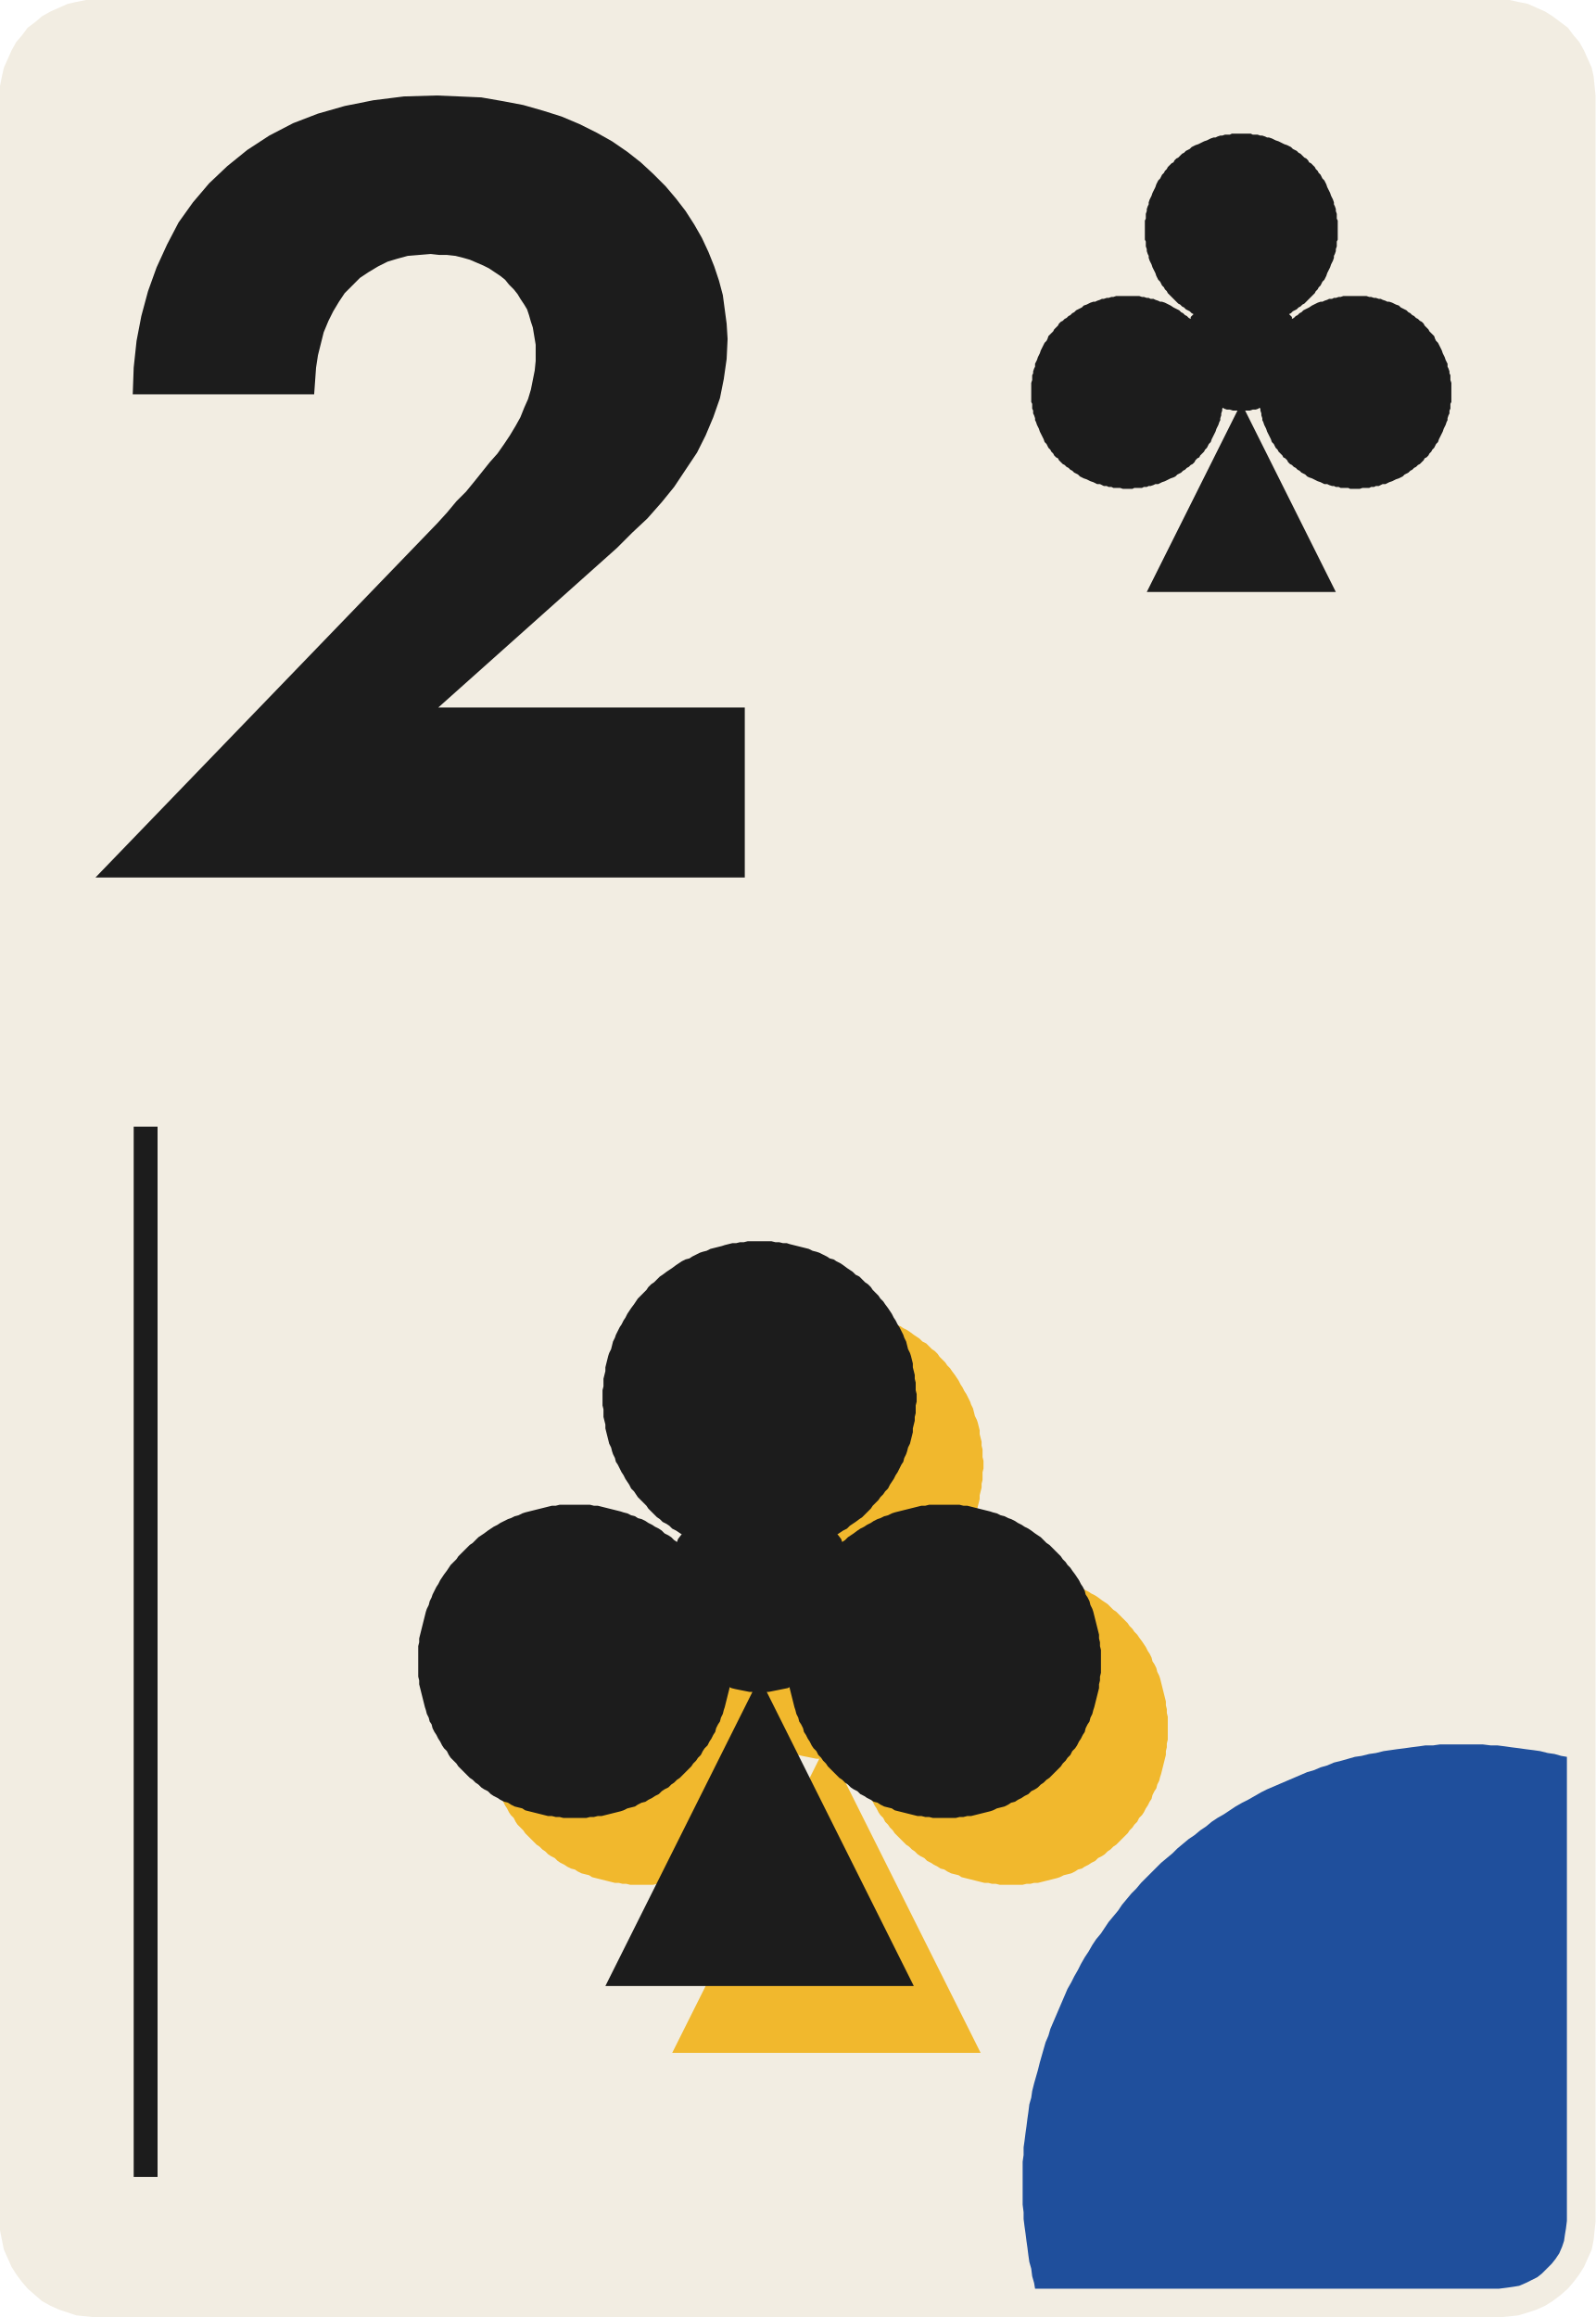
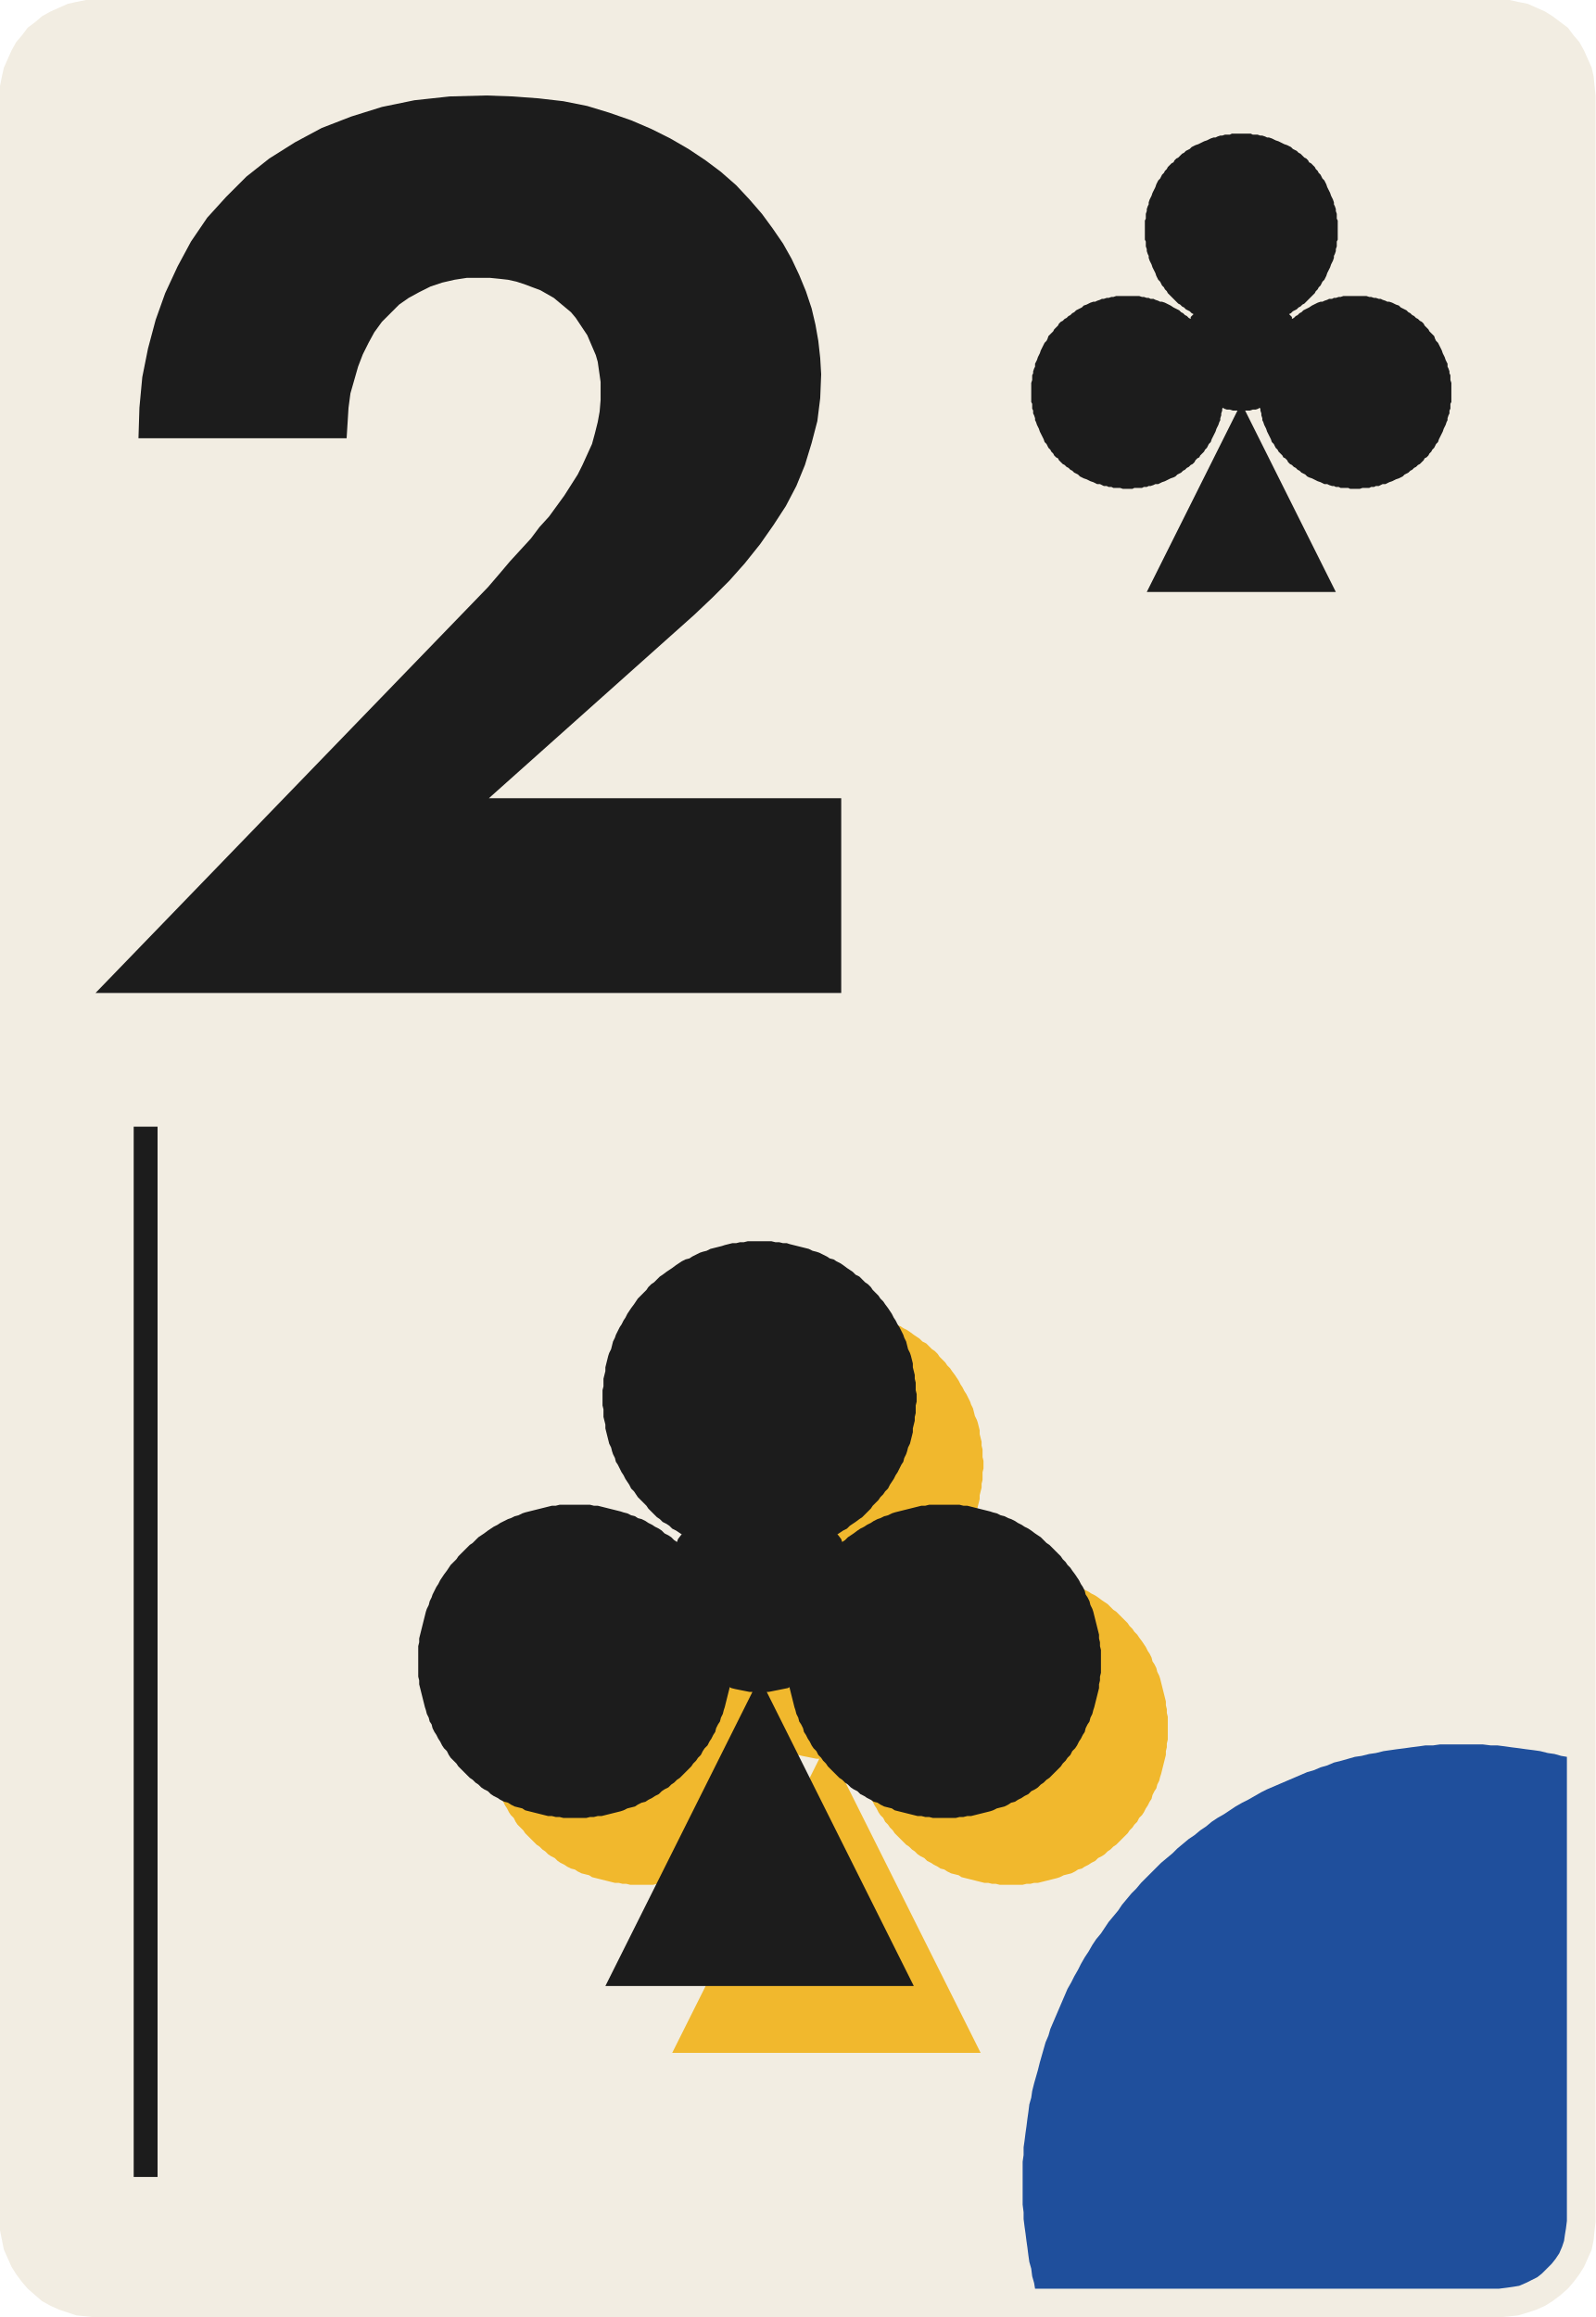
<svg xmlns="http://www.w3.org/2000/svg" width="16pt" height="23.237pt" viewBox="0 0 167.087 242.667">
  <path fill="#f2ede2" fill-rule="evenodd" d="M167.1 10.0 167.0 9.0 166.9 8.0 166.7 7.1 166.3 6.2 165.9 5.3 165.4 4.4 164.8 3.7 164.2 2.9 163.4 2.3 162.6 1.7 161.8 1.2 160.9 0.8 160.0 0.4 159.0 0.2 158.1 0.0 157.1 0.0 10.0 0.0 9.0 0.0 8.0 0.2 7.1 0.4 6.2 0.8 5.3 1.2 4.4 1.7 3.7 2.3 2.9 2.9 2.3 3.7 1.7 4.4 1.2 5.3 0.8 6.2 0.4 7.1 0.2 8.0 0.0 9.0 0.0 10.0 0.0 232.7 0.0 233.6 0.2 234.6 0.4 235.6 0.8 236.5 1.2 237.4 1.7 238.2 2.3 239.0 2.9 239.7 3.7 240.4 4.4 241.0 5.3 241.5 6.2 241.9 7.1 242.2 8.0 242.5 9.0 242.6 10.0 242.7 157.1 242.7 158.1 242.6 159.0 242.5 160.0 242.2 160.9 241.9 161.8 241.5 162.6 241.0 163.4 240.4 164.2 239.7 164.8 239.0 165.4 238.2 165.9 237.4 166.3 236.5 166.7 235.6 166.9 234.6 167.0 233.6 167.1 232.7Z" />
  <path fill="#1f4f9c" fill-rule="evenodd" d="M162.8 183.7 162.1 183.6 161.3 183.4 160.6 183.3 159.8 183.2 159.1 183.1 158.3 183.0 157.6 182.9 156.8 182.8 156.1 182.8 155.3 182.7 154.6 182.7 153.8 182.7 153.1 182.7 152.3 182.7 151.6 182.7 150.8 182.7 150.1 182.8 149.3 182.8 148.6 182.9 147.8 183.0 147.1 183.1 146.3 183.2 145.6 183.3 144.9 183.4 144.1 183.6 143.4 183.7 142.6 183.9 141.9 184.0 141.2 184.2 140.5 184.4 139.7 184.6 139.0 184.9 138.3 185.1 137.6 185.4 136.9 185.6 136.2 185.9 135.5 186.2 134.8 186.5 134.1 186.8 133.4 187.1 132.7 187.4 132.1 187.7 131.4 188.1 130.7 188.5 130.1 188.8 129.4 189.2 128.8 189.6 128.2 190.0 127.5 190.4 126.9 190.8 126.3 191.3 125.7 191.7 125.1 192.2 124.5 192.6 123.9 193.1 123.3 193.6 122.8 194.1 122.2 194.6 121.6 195.1 121.1 195.6 120.6 196.1 120.0 196.7 119.5 197.2 119.0 197.8 118.5 198.3 118.0 198.9 117.5 199.5 117.1 200.1 116.6 200.7 116.1 201.3 115.7 201.9 115.3 202.5 114.8 203.1 114.4 203.7 114.0 204.4 113.6 205.0 113.2 205.7 112.9 206.3 112.5 207.0 112.2 207.6 111.8 208.3 111.5 209.0 111.2 209.7 110.9 210.4 110.6 211.1 110.3 211.8 110.0 212.5 109.8 213.2 109.5 213.9 109.3 214.6 109.1 215.3 108.9 216.0 108.7 216.8 108.5 217.5 108.3 218.2 108.1 219.0 108.0 219.7 107.8 220.4 107.7 221.2 107.6 221.9 107.5 222.7 107.4 223.4 107.3 224.2 107.2 224.9 107.2 225.7 107.1 226.4 107.1 227.2 107.1 227.9 107.1 228.7 107.1 229.4 107.1 230.2 107.1 230.9 107.2 231.7 107.2 232.4 107.3 233.2 107.4 233.9 107.5 234.7 107.6 235.4 107.7 236.2 107.8 236.9 108.0 237.6 108.1 238.4 108.3 239.1 108.4 239.7 157.0 239.7 157.8 239.6 158.5 239.5 159.1 239.4 159.8 239.1 160.4 238.8 161.0 238.5 161.5 238.1 162.0 237.6 162.5 237.1 162.9 236.6 163.3 236.0 163.6 235.3 163.8 234.7 163.9 234.0 164.0 233.4 164.1 232.6 164.1 184.0 163.5 183.9Z" />
  <path fill="#1c1c1c" fill-rule="evenodd" d="M16.5 118.0 16.5 228.0 14.0 228.0 14.0 118.0Z" />
  <path fill="#f1b82d" fill-rule="evenodd" d="M102.9 152.6 102.9 152.2 102.9 151.8 102.8 151.4 102.8 151.0 102.7 150.6 102.6 150.2 102.6 149.8 102.5 149.4 102.4 149.0 102.3 148.7 102.1 148.3 102.0 147.9 101.9 147.5 101.7 147.1 101.6 146.8 101.4 146.4 101.2 146.0 101.0 145.7 100.8 145.3 100.6 145.0 100.4 144.6 100.2 144.3 100.0 144.0 99.7 143.6 99.5 143.3 99.2 143.0 99.0 142.7 98.7 142.4 98.4 142.1 98.2 141.8 97.9 141.5 97.6 141.3 97.3 141.0 97.0 140.7 96.6 140.5 96.3 140.2 96.0 140.0 95.7 139.8 95.3 139.5 95.0 139.3 94.6 139.1 94.3 138.9 93.9 138.8 93.6 138.6 93.2 138.4 92.8 138.2 92.5 138.1 92.1 138.0 91.7 137.8 91.3 137.7 90.9 137.6 90.5 137.5 90.1 137.4 89.7 137.3 89.4 137.2 89.0 137.2 88.6 137.1 88.2 137.1 87.8 137.0 87.3 137.0 86.9 137.0 86.5 137.0 86.1 137.0 85.7 137.0 85.3 137.0 84.9 137.1 84.5 137.1 84.1 137.2 83.7 137.2 83.3 137.3 82.9 137.4 82.6 137.5 82.2 137.6 81.8 137.7 81.4 137.8 81.0 138.0 80.6 138.1 80.3 138.2 79.9 138.4 79.5 138.6 79.2 138.8 78.8 138.9 78.4 139.1 78.1 139.3 77.8 139.5 77.4 139.8 77.1 140.0 76.8 140.2 76.4 140.5 76.1 140.7 75.8 141.0 75.5 141.3 75.2 141.5 74.9 141.8 74.7 142.1 74.4 142.4 74.1 142.7 73.8 143.0 73.6 143.3 73.4 143.6 73.1 144.0 72.9 144.3 72.7 144.6 72.5 145.0 72.3 145.3 72.1 145.7 71.9 146.0 71.7 146.4 71.5 146.8 71.4 147.1 71.2 147.5 71.1 147.9 71.0 148.3 70.8 148.7 70.7 149.0 70.6 149.4 70.5 149.8 70.4 150.2 70.4 150.6 70.3 151.0 70.2 151.4 70.2 151.8 70.2 152.2 70.1 152.6 70.1 153.0 70.1 153.4 70.1 153.8 70.1 154.2 70.2 154.6 70.2 155.0 70.2 155.4 70.3 155.8 70.4 156.2 70.4 156.6 70.5 157.0 70.6 157.4 70.7 157.8 70.8 158.2 71.0 158.6 71.1 159.0 71.2 159.3 71.4 159.7 71.5 160.1 71.7 160.4 71.9 160.8 72.1 161.2 72.3 161.5 72.5 161.9 72.7 162.2 72.9 162.5 73.1 162.9 73.4 163.2 73.6 163.5 73.8 163.8 74.1 164.1 74.4 164.4 74.7 164.7 74.9 165.0 75.2 165.3 75.5 165.6 75.8 165.9 76.1 166.1 76.4 166.4 76.8 166.6 77.1 166.8 77.4 167.1 77.8 167.3 78.1 167.5 78.4 167.7 78.3 167.8 78.0 168.2 77.9 168.5 77.6 168.3 77.3 168.0 77.0 167.8 76.6 167.6 76.3 167.3 76.0 167.1 75.6 166.9 75.3 166.7 74.9 166.5 74.6 166.3 74.2 166.1 73.8 166.0 73.5 165.8 73.1 165.7 72.7 165.5 72.3 165.4 72.0 165.3 71.6 165.2 71.2 165.1 70.8 165.0 70.4 164.9 70.0 164.8 69.6 164.7 69.2 164.7 68.8 164.6 68.4 164.6 68.0 164.6 67.6 164.6 67.2 164.6 66.8 164.6 66.4 164.6 66.0 164.6 65.6 164.6 65.2 164.7 64.8 164.7 64.4 164.8 64.0 164.9 63.6 165.0 63.2 165.1 62.8 165.2 62.4 165.3 62.0 165.4 61.7 165.5 61.3 165.7 60.9 165.8 60.5 166.0 60.2 166.1 59.8 166.3 59.4 166.5 59.1 166.7 58.7 166.9 58.4 167.1 58.1 167.3 57.7 167.6 57.4 167.8 57.1 168.0 56.8 168.3 56.5 168.6 56.2 168.8 55.9 169.1 55.6 169.4 55.3 169.7 55.0 170.0 54.8 170.3 54.5 170.6 54.2 170.9 54.0 171.2 53.8 171.5 53.5 171.9 53.3 172.2 53.1 172.5 52.9 172.9 52.7 173.2 52.5 173.6 52.3 174.0 52.2 174.3 52.0 174.7 51.9 175.1 51.7 175.5 51.6 175.8 51.5 176.2 51.4 176.6 51.3 177.0 51.2 177.4 51.1 177.8 51.0 178.2 50.9 178.6 50.9 179.0 50.8 179.4 50.8 179.8 50.8 180.2 50.8 180.6 50.8 181.0 50.8 181.4 50.8 181.8 50.8 182.2 50.8 182.6 50.9 183.0 50.9 183.4 51.0 183.8 51.1 184.2 51.2 184.6 51.3 185.0 51.4 185.4 51.5 185.8 51.6 186.1 51.7 186.5 51.9 186.9 52.0 187.3 52.2 187.6 52.3 188.0 52.5 188.4 52.7 188.7 52.9 189.1 53.1 189.4 53.3 189.8 53.5 190.1 53.8 190.4 54.0 190.8 54.2 191.1 54.5 191.4 54.8 191.7 55.0 192.0 55.3 192.3 55.6 192.6 55.9 192.9 56.2 193.2 56.5 193.4 56.8 193.7 57.1 193.9 57.4 194.2 57.7 194.4 58.1 194.6 58.4 194.9 58.7 195.1 59.1 195.3 59.4 195.5 59.8 195.7 60.2 195.8 60.5 196.0 60.9 196.2 61.3 196.3 61.7 196.4 62.0 196.6 62.4 196.7 62.8 196.8 63.2 196.9 63.6 197.0 64.0 197.1 64.4 197.2 64.8 197.2 65.2 197.3 65.6 197.3 66.0 197.4 66.4 197.4 66.8 197.4 67.2 197.4 67.6 197.4 68.0 197.4 68.4 197.4 68.8 197.3 69.2 197.3 69.6 197.2 70.0 197.2 70.4 197.1 70.8 197.0 71.2 196.9 71.6 196.8 72.0 196.7 72.3 196.6 72.7 196.4 73.1 196.3 73.5 196.2 73.8 196.0 74.2 195.8 74.6 195.7 74.9 195.5 75.3 195.3 75.6 195.1 76.0 194.9 76.3 194.6 76.6 194.4 77.0 194.2 77.3 193.9 77.6 193.7 77.9 193.4 78.2 193.2 78.5 192.9 78.8 192.6 79.1 192.3 79.4 192.0 79.6 191.7 79.9 191.4 80.1 191.1 80.4 190.8 80.6 190.4 80.8 190.1 81.1 189.8 81.3 189.4 81.5 189.1 81.7 188.7 81.9 188.4 82.0 188.0 82.2 187.6 82.4 187.3 82.5 186.9 82.7 186.5 82.8 186.1 82.9 185.8 83.0 185.4 83.1 185.0 83.2 184.6 83.3 184.2 83.4 183.8 83.4 183.7 83.6 183.8 84.0 183.9 84.5 184.0 85.0 184.1 85.5 184.2 85.8 184.2 70.4 215.0 102.7 215.0 87.3 184.2 87.5 184.2 88.0 184.1 88.5 184.0 89.0 183.9 89.5 183.8 89.7 183.7 89.7 183.8 89.8 184.2 89.9 184.6 90.0 185.0 90.1 185.4 90.2 185.8 90.3 186.1 90.4 186.5 90.6 186.9 90.7 187.3 90.9 187.6 91.1 188.0 91.2 188.4 91.4 188.7 91.6 189.1 91.8 189.4 92.0 189.8 92.2 190.1 92.5 190.4 92.7 190.8 93.0 191.1 93.2 191.4 93.5 191.7 93.7 192.0 94.0 192.3 94.3 192.6 94.6 192.9 94.9 193.2 95.2 193.4 95.5 193.7 95.8 193.9 96.1 194.2 96.4 194.4 96.8 194.6 97.1 194.9 97.5 195.1 97.8 195.3 98.2 195.5 98.5 195.7 98.9 195.8 99.2 196.0 99.6 196.2 100.0 196.3 100.4 196.4 100.7 196.6 101.1 196.7 101.5 196.8 101.9 196.9 102.3 197.0 102.7 197.1 103.1 197.2 103.5 197.2 103.9 197.3 104.3 197.3 104.7 197.4 105.1 197.4 105.5 197.4 105.9 197.4 106.3 197.4 106.7 197.4 107.1 197.4 107.5 197.3 107.9 197.3 108.3 197.2 108.7 197.2 109.1 197.1 109.5 197.0 109.9 196.9 110.3 196.8 110.7 196.7 111.0 196.6 111.4 196.4 111.8 196.3 112.2 196.2 112.6 196.0 112.9 195.8 113.3 195.7 113.6 195.5 114.0 195.3 114.3 195.1 114.7 194.9 115.0 194.6 115.4 194.4 115.7 194.2 116.0 193.9 116.3 193.7 116.6 193.4 116.9 193.2 117.2 192.9 117.5 192.6 117.8 192.3 118.1 192.0 118.3 191.7 118.6 191.4 118.8 191.1 119.1 190.8 119.3 190.4 119.6 190.1 119.8 189.8 120.0 189.4 120.2 189.1 120.4 188.7 120.6 188.4 120.7 188.0 120.9 187.6 121.1 187.3 121.2 186.9 121.4 186.5 121.5 186.1 121.6 185.8 121.7 185.4 121.8 185.0 121.9 184.6 122.0 184.2 122.1 183.8 122.1 183.4 122.2 183.0 122.2 182.6 122.3 182.2 122.3 181.8 122.3 181.4 122.3 181.0 122.3 180.6 122.3 180.2 122.3 179.8 122.2 179.4 122.2 179.0 122.1 178.6 122.1 178.2 122.0 177.8 121.9 177.4 121.8 177.0 121.7 176.6 121.6 176.2 121.5 175.8 121.4 175.5 121.2 175.1 121.1 174.7 120.9 174.3 120.7 174.0 120.6 173.6 120.4 173.2 120.2 172.9 120.0 172.5 119.8 172.2 119.6 171.9 119.3 171.5 119.1 171.2 118.8 170.9 118.6 170.6 118.3 170.3 118.1 170.0 117.8 169.7 117.5 169.4 117.2 169.1 116.9 168.8 116.6 168.6 116.3 168.3 116.0 168.0 115.7 167.8 115.4 167.6 115.0 167.3 114.7 167.1 114.3 166.9 114.0 166.7 113.6 166.5 113.3 166.3 112.9 166.1 112.6 166.0 112.2 165.8 111.8 165.7 111.4 165.5 111.0 165.4 110.7 165.3 110.3 165.2 109.9 165.1 109.5 165.0 109.1 164.9 108.7 164.8 108.3 164.7 107.9 164.7 107.5 164.6 107.1 164.6 106.7 164.6 106.3 164.6 105.9 164.6 105.5 164.6 105.1 164.6 104.7 164.6 104.3 164.6 103.9 164.7 103.5 164.7 103.1 164.8 102.7 164.9 102.3 165.0 101.9 165.1 101.5 165.2 101.1 165.3 100.7 165.4 100.4 165.5 100.0 165.7 99.6 165.8 99.2 166.0 98.9 166.1 98.5 166.3 98.2 166.5 97.8 166.7 97.5 166.9 97.1 167.1 96.8 167.3 96.4 167.6 96.1 167.8 95.8 168.0 95.5 168.3 95.2 168.5 95.1 168.2 94.8 167.8 94.7 167.7 95.0 167.5 95.3 167.3 95.7 167.1 96.0 166.8 96.3 166.6 96.6 166.4 97.0 166.1 97.3 165.9 97.6 165.6 97.9 165.3 98.2 165.0 98.4 164.7 98.7 164.4 99.0 164.1 99.2 163.8 99.5 163.5 99.7 163.2 100.0 162.9 100.2 162.5 100.4 162.2 100.6 161.9 100.8 161.5 101.0 161.2 101.2 160.8 101.4 160.4 101.6 160.1 101.7 159.7 101.9 159.3 102.0 159.0 102.1 158.6 102.3 158.2 102.4 157.8 102.5 157.4 102.6 157.0 102.6 156.6 102.7 156.2 102.8 155.8 102.8 155.4 102.9 155.0 102.9 154.6 102.9 154.2 103.0 153.8 103.0 153.4 103.0 153.0Z" />
  <path fill="#1c1c1c" fill-rule="evenodd" d="M95.9 145.6 95.9 145.2 95.9 144.8 95.8 144.4 95.8 144.0 95.7 143.6 95.6 143.2 95.6 142.8 95.5 142.4 95.4 142.0 95.3 141.7 95.1 141.3 95.0 140.9 94.9 140.5 94.7 140.1 94.6 139.8 94.4 139.4 94.2 139.0 94.0 138.7 93.8 138.3 93.6 138.0 93.4 137.6 93.2 137.3 93.0 137.0 92.7 136.6 92.5 136.3 92.2 136.0 92.0 135.7 91.7 135.4 91.4 135.1 91.2 134.8 90.9 134.5 90.6 134.3 90.3 134.0 90.0 133.7 89.6 133.5 89.3 133.2 89.0 133.0 88.7 132.8 88.3 132.5 88.0 132.3 87.6 132.1 87.3 131.9 86.9 131.8 86.6 131.6 86.2 131.4 85.8 131.2 85.5 131.1 85.1 131.0 84.7 130.8 84.3 130.7 83.9 130.6 83.5 130.5 83.1 130.4 82.7 130.3 82.4 130.2 82.0 130.2 81.6 130.1 81.2 130.1 80.8 130.0 80.3 130.0 79.9 130.0 79.5 130.0 79.1 130.0 78.7 130.0 78.3 130.0 77.9 130.1 77.5 130.1 77.1 130.2 76.7 130.2 76.3 130.3 75.9 130.4 75.6 130.5 75.2 130.6 74.8 130.7 74.4 130.8 74.0 131.0 73.6 131.1 73.3 131.2 72.9 131.4 72.5 131.6 72.2 131.8 71.8 131.9 71.4 132.1 71.1 132.3 70.8 132.5 70.4 132.8 70.1 133.0 69.8 133.2 69.4 133.5 69.1 133.7 68.8 134.0 68.5 134.3 68.2 134.5 67.9 134.8 67.7 135.1 67.4 135.4 67.1 135.7 66.8 136.0 66.6 136.3 66.4 136.6 66.1 137.0 65.9 137.3 65.7 137.6 65.5 138.0 65.3 138.3 65.1 138.7 64.9 139.0 64.7 139.4 64.5 139.8 64.4 140.1 64.2 140.5 64.1 140.9 64.0 141.3 63.8 141.7 63.7 142.0 63.6 142.4 63.5 142.8 63.4 143.2 63.4 143.6 63.3 144.0 63.2 144.4 63.2 144.8 63.2 145.2 63.1 145.6 63.1 146.0 63.1 146.4 63.1 146.8 63.1 147.2 63.2 147.6 63.2 148.0 63.2 148.4 63.3 148.8 63.4 149.2 63.4 149.6 63.5 150.0 63.6 150.4 63.7 150.8 63.8 151.2 64.0 151.6 64.1 152.0 64.2 152.3 64.4 152.7 64.5 153.1 64.7 153.4 64.9 153.8 65.1 154.2 65.3 154.5 65.5 154.9 65.7 155.2 65.9 155.5 66.1 155.9 66.4 156.2 66.6 156.5 66.8 156.8 67.1 157.1 67.4 157.4 67.7 157.7 67.9 158.0 68.2 158.3 68.5 158.6 68.8 158.9 69.1 159.1 69.4 159.4 69.8 159.6 70.1 159.8 70.4 160.1 70.8 160.3 71.1 160.5 71.4 160.7 71.3 160.8 71.0 161.2 70.9 161.5 70.6 161.3 70.3 161.0 70.0 160.8 69.6 160.6 69.3 160.3 69.0 160.1 68.6 159.9 68.3 159.7 67.9 159.5 67.6 159.3 67.2 159.1 66.8 159.0 66.5 158.8 66.1 158.7 65.7 158.5 65.3 158.4 65.0 158.3 64.6 158.2 64.2 158.1 63.8 158.0 63.4 157.9 63.0 157.8 62.6 157.7 62.2 157.7 61.8 157.6 61.4 157.6 61.0 157.6 60.6 157.6 60.2 157.6 59.8 157.6 59.4 157.6 59.0 157.6 58.6 157.6 58.2 157.7 57.8 157.7 57.4 157.8 57.0 157.9 56.6 158.0 56.2 158.1 55.8 158.2 55.4 158.3 55.0 158.4 54.7 158.5 54.3 158.7 53.9 158.8 53.5 159.0 53.2 159.1 52.8 159.3 52.4 159.5 52.1 159.7 51.7 159.9 51.4 160.1 51.1 160.3 50.7 160.6 50.4 160.8 50.1 161.0 49.8 161.3 49.5 161.6 49.2 161.8 48.9 162.1 48.6 162.4 48.3 162.7 48.0 163.0 47.8 163.3 47.5 163.6 47.2 163.9 47.0 164.2 46.8 164.5 46.5 164.9 46.3 165.2 46.1 165.5 45.9 165.9 45.7 166.2 45.5 166.6 45.3 167.0 45.2 167.3 45.0 167.7 44.9 168.1 44.7 168.5 44.6 168.8 44.5 169.2 44.4 169.6 44.3 170.0 44.2 170.4 44.1 170.8 44.0 171.2 43.9 171.6 43.9 172.0 43.8 172.4 43.8 172.8 43.8 173.2 43.8 173.6 43.8 174.0 43.8 174.4 43.8 174.8 43.8 175.2 43.8 175.6 43.9 176.0 43.9 176.4 44.0 176.8 44.1 177.2 44.2 177.6 44.3 178.0 44.4 178.4 44.5 178.8 44.6 179.1 44.7 179.5 44.9 179.9 45.0 180.3 45.2 180.6 45.3 181.0 45.5 181.4 45.7 181.7 45.9 182.1 46.1 182.4 46.3 182.8 46.5 183.1 46.8 183.4 47.0 183.8 47.2 184.1 47.5 184.4 47.8 184.7 48.0 185.0 48.3 185.3 48.6 185.6 48.9 185.9 49.2 186.2 49.5 186.4 49.8 186.7 50.1 186.9 50.4 187.2 50.7 187.4 51.1 187.6 51.4 187.9 51.7 188.1 52.1 188.3 52.4 188.5 52.8 188.7 53.2 188.8 53.5 189.0 53.9 189.2 54.3 189.3 54.7 189.4 55.0 189.6 55.4 189.7 55.8 189.8 56.2 189.9 56.6 190.0 57.0 190.1 57.4 190.2 57.8 190.2 58.2 190.3 58.6 190.3 59.0 190.4 59.4 190.4 59.8 190.4 60.2 190.4 60.6 190.4 61.0 190.4 61.4 190.4 61.8 190.3 62.2 190.3 62.6 190.2 63.0 190.2 63.4 190.1 63.8 190.0 64.2 189.9 64.6 189.8 65.0 189.7 65.3 189.6 65.7 189.4 66.1 189.3 66.5 189.2 66.8 189.0 67.2 188.8 67.6 188.7 67.9 188.5 68.3 188.3 68.6 188.1 69.0 187.9 69.3 187.6 69.6 187.4 70.0 187.2 70.3 186.9 70.6 186.7 70.9 186.4 71.2 186.2 71.5 185.9 71.8 185.6 72.1 185.3 72.4 185.0 72.6 184.7 72.9 184.4 73.1 184.1 73.4 183.8 73.6 183.4 73.8 183.1 74.1 182.8 74.3 182.4 74.5 182.1 74.7 181.7 74.9 181.4 75.0 181.0 75.2 180.6 75.4 180.3 75.5 179.9 75.7 179.5 75.8 179.1 75.9 178.8 76.0 178.4 76.1 178.0 76.2 177.6 76.3 177.2 76.4 176.8 76.4 176.7 76.6 176.8 77.0 176.9 77.5 177.0 78.0 177.1 78.5 177.2 78.8 177.2 63.4 208.0 95.7 208.0 80.3 177.2 80.5 177.2 81.0 177.1 81.5 177.0 82.0 176.9 82.5 176.8 82.7 176.7 82.7 176.8 82.8 177.2 82.9 177.6 83.0 178.0 83.1 178.4 83.2 178.8 83.3 179.1 83.4 179.5 83.6 179.9 83.7 180.3 83.9 180.6 84.1 181.0 84.2 181.4 84.4 181.7 84.6 182.1 84.8 182.4 85.0 182.8 85.2 183.1 85.5 183.4 85.7 183.8 86.0 184.1 86.2 184.4 86.5 184.7 86.7 185.0 87.0 185.3 87.3 185.6 87.6 185.9 87.9 186.2 88.2 186.4 88.5 186.7 88.8 186.9 89.1 187.2 89.4 187.4 89.8 187.6 90.1 187.9 90.5 188.1 90.8 188.3 91.2 188.5 91.5 188.7 91.9 188.8 92.2 189.0 92.6 189.2 93.0 189.3 93.4 189.4 93.7 189.6 94.1 189.7 94.5 189.8 94.9 189.9 95.3 190.0 95.7 190.1 96.1 190.2 96.5 190.2 96.9 190.3 97.3 190.3 97.7 190.4 98.1 190.4 98.5 190.4 98.9 190.4 99.3 190.4 99.7 190.4 100.1 190.4 100.5 190.3 100.9 190.3 101.3 190.2 101.7 190.2 102.1 190.1 102.5 190.0 102.9 189.9 103.3 189.8 103.7 189.7 104.0 189.6 104.4 189.4 104.8 189.3 105.2 189.2 105.6 189.0 105.9 188.8 106.3 188.7 106.6 188.5 107.0 188.3 107.3 188.1 107.7 187.9 108.0 187.6 108.4 187.4 108.7 187.2 109.0 186.9 109.3 186.7 109.6 186.4 109.9 186.2 110.2 185.9 110.5 185.6 110.8 185.3 111.1 185.0 111.3 184.7 111.6 184.4 111.8 184.1 112.1 183.8 112.3 183.4 112.6 183.1 112.8 182.8 113.0 182.4 113.2 182.1 113.4 181.7 113.6 181.4 113.7 181.0 113.9 180.6 114.1 180.3 114.2 179.9 114.4 179.5 114.5 179.1 114.6 178.8 114.7 178.4 114.8 178.0 114.9 177.6 115.0 177.2 115.1 176.8 115.1 176.4 115.2 176.0 115.2 175.6 115.3 175.2 115.3 174.8 115.3 174.4 115.3 174.0 115.3 173.6 115.3 173.2 115.3 172.8 115.2 172.4 115.2 172.0 115.1 171.6 115.1 171.2 115.0 170.8 114.9 170.4 114.8 170.0 114.7 169.6 114.6 169.2 114.5 168.8 114.4 168.5 114.2 168.1 114.1 167.7 113.9 167.3 113.7 167.0 113.6 166.6 113.4 166.2 113.2 165.9 113.0 165.5 112.8 165.2 112.6 164.9 112.3 164.5 112.1 164.2 111.8 163.9 111.6 163.6 111.3 163.3 111.1 163.0 110.8 162.7 110.5 162.4 110.2 162.1 109.9 161.8 109.6 161.6 109.3 161.3 109.0 161.0 108.7 160.8 108.4 160.6 108.0 160.3 107.7 160.1 107.3 159.9 107.0 159.7 106.6 159.5 106.3 159.3 105.9 159.1 105.6 159.0 105.2 158.8 104.8 158.7 104.4 158.5 104.0 158.4 103.7 158.3 103.3 158.2 102.9 158.1 102.5 158.0 102.1 157.9 101.7 157.8 101.3 157.7 100.9 157.7 100.5 157.6 100.1 157.6 99.7 157.6 99.3 157.6 98.9 157.6 98.5 157.6 98.1 157.6 97.7 157.6 97.3 157.6 96.9 157.7 96.5 157.7 96.1 157.8 95.7 157.9 95.3 158.0 94.9 158.1 94.5 158.2 94.1 158.3 93.7 158.4 93.4 158.5 93.0 158.7 92.6 158.8 92.2 159.0 91.9 159.1 91.5 159.3 91.2 159.5 90.8 159.7 90.5 159.9 90.1 160.1 89.8 160.3 89.4 160.6 89.1 160.8 88.8 161.0 88.5 161.3 88.2 161.5 88.1 161.2 87.8 160.8 87.7 160.7 88.0 160.5 88.3 160.3 88.7 160.1 89.0 159.8 89.3 159.6 89.6 159.4 90.0 159.1 90.3 158.9 90.6 158.6 90.9 158.3 91.2 158.0 91.4 157.7 91.7 157.4 92.0 157.1 92.2 156.8 92.5 156.5 92.7 156.2 93.0 155.9 93.2 155.5 93.4 155.2 93.6 154.9 93.8 154.5 94.0 154.2 94.2 153.8 94.4 153.4 94.6 153.1 94.7 152.7 94.9 152.3 95.0 152.0 95.1 151.6 95.3 151.2 95.4 150.8 95.5 150.4 95.6 150.0 95.6 149.6 95.7 149.2 95.8 148.8 95.8 148.4 95.9 148.0 95.9 147.6 95.9 147.2 96.0 146.8 96.0 146.4 96.0 146.0Z" />
-   <path fill="#1c1c1c" fill-rule="evenodd" d="M10.0 91.9 78.0 91.9 78.0 74.1 45.9 74.1 64.6 57.4 66.2 55.8 67.8 54.3 69.3 52.6 70.6 51.0 71.8 49.2 73.0 47.4 73.9 45.6 74.7 43.7 75.4 41.7 75.8 39.7 76.1 37.6 76.2 35.5 76.1 33.9 75.9 32.4 75.7 30.9 75.3 29.4 74.8 27.9 74.2 26.4 73.5 24.9 72.7 23.5 71.8 22.1 70.8 20.8 69.7 19.5 68.4 18.2 67.1 17.0 65.7 15.9 64.1 14.8 62.5 13.9 60.7 13.0 58.8 12.2 56.9 11.6 54.8 11.0 52.7 10.6 50.4 10.2 48.1 10.1 45.7 10.0 42.3 10.1 39.1 10.5 36.1 11.1 33.3 11.9 30.7 12.9 28.2 14.2 25.9 15.7 23.8 17.4 21.9 19.2 20.2 21.2 18.7 23.3 17.5 25.6 16.4 28.0 15.5 30.5 14.8 33.1 14.3 35.7 14.0 38.5 13.9 41.3 32.9 41.3 33.0 39.9 33.1 38.5 33.3 37.2 33.6 36.0 33.9 34.8 34.4 33.6 34.9 32.6 35.5 31.6 36.1 30.7 36.9 29.9 37.7 29.1 38.6 28.5 39.6 27.9 40.6 27.4 41.6 27.1 42.7 26.8 43.9 26.7 45.1 26.6 46.0 26.7 46.8 26.7 47.7 26.8 48.5 27.0 49.2 27.2 49.9 27.5 50.6 27.8 51.2 28.1 51.8 28.5 52.4 28.9 52.9 29.3 53.3 29.8 53.8 30.3 54.2 30.8 54.5 31.3 54.9 31.9 55.2 32.4 55.4 33.0 55.6 33.7 55.8 34.3 55.9 34.9 56.0 35.5 56.1 36.1 56.1 36.7 56.1 37.8 56.0 38.8 55.8 39.8 55.6 40.8 55.3 41.8 54.9 42.7 54.5 43.7 54.0 44.6 53.4 45.6 52.8 46.5 52.1 47.5 51.3 48.4 50.5 49.4 49.7 50.4 48.8 51.5 47.8 52.5 46.8 53.7 45.8 54.8Z" />
+   <path fill="#1c1c1c" fill-rule="evenodd" d="M10.0 104.0 88.1 104.0 88.1 83.6 51.2 83.6 72.7 64.4 74.6 62.6 76.4 60.8 78.0 59.0 79.6 57.0 81.0 55.0 82.3 53.0 83.4 50.9 84.3 48.7 85.0 46.4 85.6 44.1 85.9 41.7 86.0 39.2 85.9 37.5 85.7 35.7 85.4 34.0 85.0 32.3 84.4 30.5 83.7 28.8 82.9 27.1 82.0 25.5 80.9 23.9 79.8 22.4 78.5 20.9 77.1 19.4 75.5 18.0 73.9 16.8 72.1 15.6 70.2 14.5 68.2 13.5 66.1 12.6 63.8 11.8 61.5 11.1 59.0 10.6 56.4 10.3 53.7 10.1 50.9 10.0 47.1 10.1 43.4 10.5 40.0 11.2 36.8 12.2 33.7 13.4 30.9 14.9 28.2 16.6 25.8 18.5 23.7 20.6 21.7 22.8 20.0 25.3 18.6 27.9 17.3 30.7 16.3 33.5 15.5 36.5 14.9 39.5 14.6 42.7 14.5 45.9 36.3 45.9 36.4 44.3 36.5 42.7 36.7 41.2 37.1 39.8 37.5 38.4 38.0 37.1 38.6 35.9 39.2 34.8 40.0 33.7 40.9 32.8 41.8 31.9 42.8 31.2 43.9 30.6 45.1 30.0 46.3 29.6 47.6 29.3 48.9 29.1 50.3 29.1 51.3 29.1 52.3 29.2 53.2 29.3 54.1 29.5 55.0 29.8 55.8 30.1 56.6 30.4 57.3 30.8 58.0 31.2 58.6 31.7 59.2 32.2 59.8 32.7 60.3 33.3 60.7 33.9 61.1 34.5 61.5 35.1 61.8 35.8 62.1 36.5 62.4 37.2 62.6 37.9 62.7 38.6 62.8 39.3 62.9 40.0 62.9 40.7 62.9 41.9 62.8 43.1 62.6 44.2 62.3 45.4 62.0 46.5 61.5 47.6 61.0 48.7 60.5 49.7 59.8 50.8 59.1 51.9 58.3 53.0 57.5 54.1 56.5 55.2 55.6 56.4 54.5 57.6 53.4 58.8 52.3 60.1 51.1 61.5Z" />
  <path fill="#1c1c1c" fill-rule="evenodd" d="M140.1 23.6 140.1 23.4 140.1 23.1 140.0 22.9 140.0 22.6 140.0 22.4 139.9 22.1 139.9 21.9 139.8 21.6 139.7 21.4 139.7 21.2 139.6 20.9 139.5 20.7 139.4 20.5 139.3 20.2 139.2 20.0 139.1 19.8 139.0 19.6 138.9 19.3 138.8 19.1 138.7 18.9 138.5 18.7 138.4 18.5 138.3 18.3 138.1 18.1 138.0 17.9 137.8 17.7 137.7 17.5 137.5 17.3 137.3 17.1 137.1 17.0 137.0 16.8 136.8 16.6 136.6 16.5 136.4 16.3 136.2 16.1 136.0 16.0 135.8 15.8 135.6 15.7 135.4 15.6 135.2 15.4 135.0 15.3 134.8 15.2 134.5 15.1 134.3 15.0 134.1 14.9 133.9 14.8 133.6 14.7 133.4 14.6 133.2 14.5 132.9 14.4 132.7 14.4 132.5 14.3 132.2 14.2 132.0 14.2 131.7 14.1 131.5 14.1 131.2 14.1 131.0 14.0 130.7 14.0 130.5 14.0 130.2 14.0 130.0 14.0 129.8 14.0 129.5 14.0 129.3 14.0 129.0 14.0 128.8 14.1 128.5 14.1 128.3 14.1 128.0 14.2 127.8 14.2 127.5 14.3 127.3 14.4 127.1 14.4 126.8 14.5 126.6 14.6 126.4 14.7 126.1 14.8 125.9 14.9 125.7 15.0 125.5 15.1 125.2 15.2 125.0 15.3 124.8 15.4 124.6 15.6 124.4 15.7 124.2 15.8 124.0 16.0 123.8 16.1 123.6 16.3 123.4 16.5 123.2 16.6 123.0 16.8 122.9 17.0 122.7 17.1 122.5 17.3 122.3 17.5 122.2 17.7 122.0 17.9 121.9 18.1 121.7 18.3 121.6 18.5 121.5 18.7 121.3 18.9 121.2 19.1 121.1 19.3 121.0 19.6 120.9 19.8 120.8 20.0 120.7 20.2 120.6 20.5 120.5 20.7 120.4 20.9 120.3 21.2 120.3 21.4 120.2 21.6 120.1 21.9 120.1 22.1 120.0 22.4 120.0 22.6 120.0 22.9 119.9 23.1 119.9 23.4 119.9 23.6 119.9 23.9 119.9 24.1 119.9 24.4 119.9 24.6 119.9 24.8 119.9 25.1 120.0 25.3 120.0 25.6 120.0 25.8 120.1 26.1 120.1 26.3 120.2 26.6 120.3 26.8 120.3 27.0 120.4 27.3 120.5 27.5 120.6 27.7 120.7 28.0 120.8 28.2 120.9 28.4 121.0 28.6 121.1 28.9 121.2 29.1 121.3 29.3 121.5 29.5 121.6 29.7 121.7 29.9 121.9 30.1 122.0 30.3 122.2 30.5 122.3 30.7 122.5 30.9 122.7 31.1 122.9 31.3 123.0 31.4 123.2 31.6 123.4 31.8 123.6 31.9 123.8 32.1 124.0 32.2 124.2 32.4 124.4 32.5 124.6 32.6 124.8 32.8 125.0 32.9 124.9 33.0 124.7 33.2 124.7 33.4 124.5 33.3 124.3 33.1 124.1 33.0 123.9 32.8 123.7 32.7 123.5 32.5 123.3 32.4 123.1 32.3 122.9 32.2 122.6 32.0 122.4 31.9 122.2 31.8 122.0 31.7 121.7 31.6 121.5 31.6 121.3 31.5 121.0 31.4 120.8 31.3 120.5 31.3 120.3 31.2 120.1 31.2 119.8 31.1 119.6 31.1 119.3 31.0 119.1 31.0 118.8 31.0 118.6 31.0 118.3 31.0 118.1 31.0 117.8 31.0 117.6 31.0 117.3 31.0 117.1 31.0 116.9 31.0 116.6 31.1 116.4 31.1 116.1 31.2 115.9 31.2 115.6 31.3 115.4 31.3 115.2 31.4 114.9 31.5 114.7 31.6 114.5 31.6 114.2 31.7 114.0 31.8 113.8 31.9 113.5 32.0 113.3 32.2 113.1 32.3 112.9 32.4 112.7 32.5 112.5 32.7 112.3 32.8 112.1 33.0 111.9 33.1 111.7 33.3 111.5 33.4 111.3 33.6 111.1 33.7 110.9 33.9 110.8 34.1 110.6 34.3 110.4 34.5 110.3 34.7 110.1 34.9 110.0 35.0 109.8 35.2 109.7 35.5 109.6 35.7 109.4 35.9 109.3 36.1 109.2 36.3 109.1 36.5 109.0 36.7 108.9 37.0 108.8 37.2 108.7 37.4 108.6 37.7 108.5 37.9 108.4 38.1 108.4 38.4 108.3 38.6 108.2 38.9 108.2 39.1 108.1 39.3 108.1 39.6 108.1 39.8 108.0 40.1 108.0 40.3 108.0 40.6 108.0 40.8 108.0 41.1 108.0 41.3 108.0 41.6 108.0 41.8 108.0 42.1 108.1 42.3 108.1 42.6 108.1 42.8 108.2 43.0 108.2 43.3 108.3 43.5 108.4 43.8 108.4 44.0 108.5 44.2 108.6 44.5 108.7 44.7 108.8 44.9 108.9 45.2 109.0 45.4 109.1 45.6 109.2 45.8 109.3 46.0 109.4 46.3 109.6 46.5 109.7 46.7 109.8 46.9 110.0 47.1 110.1 47.3 110.3 47.5 110.4 47.7 110.6 47.9 110.8 48.0 110.9 48.2 111.1 48.4 111.3 48.6 111.5 48.7 111.7 48.9 111.9 49.0 112.1 49.2 112.3 49.3 112.5 49.5 112.7 49.6 112.9 49.7 113.1 49.9 113.3 50.0 113.5 50.1 113.8 50.2 114.0 50.3 114.2 50.4 114.5 50.5 114.7 50.6 114.9 50.7 115.2 50.7 115.4 50.8 115.6 50.9 115.9 50.9 116.1 51.0 116.4 51.0 116.6 51.1 116.9 51.1 117.1 51.1 117.3 51.1 117.6 51.2 117.8 51.2 118.1 51.2 118.3 51.2 118.6 51.2 118.8 51.1 119.1 51.1 119.3 51.1 119.6 51.1 119.8 51.0 120.1 51.0 120.3 50.9 120.5 50.9 120.8 50.8 121.0 50.7 121.3 50.7 121.5 50.6 121.7 50.5 122.0 50.4 122.2 50.3 122.4 50.2 122.6 50.1 122.9 50.0 123.1 49.9 123.3 49.7 123.5 49.6 123.7 49.5 123.9 49.3 124.1 49.2 124.3 49.0 124.5 48.9 124.7 48.7 124.9 48.6 125.1 48.4 125.2 48.2 125.4 48.0 125.6 47.9 125.7 47.7 125.9 47.5 126.1 47.3 126.2 47.1 126.4 46.9 126.5 46.7 126.6 46.5 126.8 46.3 126.9 46.0 127.0 45.8 127.1 45.6 127.2 45.4 127.3 45.2 127.4 44.9 127.5 44.7 127.6 44.5 127.7 44.2 127.8 44.0 127.8 43.8 127.9 43.5 127.9 43.3 128.0 43.0 128.0 42.8 128.1 42.7 128.2 42.8 128.5 42.9 128.8 42.9 129.1 43.0 129.4 43.0 129.6 43.0 120.1 62.0 139.9 62.0 130.4 43.0 130.6 43.0 130.9 43.0 131.2 42.9 131.5 42.9 131.8 42.8 131.9 42.7 132.0 42.8 132.0 43.0 132.1 43.3 132.1 43.5 132.2 43.8 132.2 44.0 132.3 44.2 132.4 44.5 132.5 44.7 132.6 44.9 132.7 45.2 132.8 45.4 132.9 45.6 133.0 45.8 133.1 46.0 133.2 46.3 133.4 46.5 133.5 46.7 133.6 46.9 133.8 47.1 133.9 47.3 134.1 47.5 134.3 47.7 134.4 47.9 134.6 48.0 134.8 48.2 134.9 48.4 135.1 48.6 135.3 48.7 135.5 48.9 135.7 49.0 135.9 49.2 136.1 49.3 136.3 49.5 136.5 49.6 136.7 49.7 136.9 49.9 137.1 50.0 137.4 50.1 137.6 50.2 137.8 50.3 138.0 50.4 138.3 50.5 138.5 50.6 138.7 50.7 139.0 50.7 139.2 50.8 139.5 50.9 139.7 50.9 139.9 51.0 140.2 51.0 140.4 51.1 140.7 51.1 140.9 51.1 141.2 51.1 141.4 51.2 141.7 51.2 141.9 51.2 142.2 51.2 142.4 51.2 142.7 51.1 142.9 51.1 143.1 51.1 143.4 51.1 143.6 51.0 143.9 51.0 144.1 50.9 144.4 50.9 144.6 50.8 144.8 50.7 145.1 50.7 145.3 50.6 145.5 50.5 145.8 50.4 146.0 50.3 146.2 50.2 146.5 50.1 146.7 50.0 146.9 49.9 147.1 49.7 147.3 49.6 147.5 49.5 147.7 49.3 147.9 49.2 148.1 49.0 148.3 48.9 148.5 48.7 148.7 48.6 148.9 48.4 149.1 48.2 149.2 48.0 149.4 47.9 149.6 47.7 149.7 47.5 149.9 47.3 150.0 47.1 150.2 46.9 150.3 46.7 150.4 46.5 150.6 46.3 150.7 46.0 150.8 45.8 150.9 45.6 151.0 45.4 151.1 45.2 151.2 44.9 151.3 44.7 151.4 44.5 151.5 44.2 151.6 44.0 151.6 43.8 151.7 43.5 151.8 43.3 151.8 43.0 151.9 42.8 151.9 42.6 151.9 42.3 152.0 42.1 152.0 41.8 152.0 41.6 152.0 41.3 152.0 41.1 152.0 40.8 152.0 40.6 152.0 40.3 152.0 40.1 151.9 39.8 151.9 39.6 151.9 39.3 151.8 39.1 151.8 38.9 151.7 38.6 151.6 38.4 151.6 38.1 151.5 37.9 151.4 37.7 151.3 37.4 151.2 37.2 151.1 37.0 151.0 36.7 150.9 36.5 150.8 36.3 150.7 36.1 150.6 35.9 150.4 35.7 150.3 35.5 150.2 35.2 150.0 35.0 149.9 34.9 149.7 34.7 149.6 34.5 149.4 34.3 149.2 34.1 149.1 33.9 148.9 33.7 148.7 33.6 148.5 33.4 148.3 33.3 148.1 33.1 147.9 33.0 147.7 32.8 147.5 32.7 147.3 32.5 147.1 32.4 146.9 32.3 146.7 32.2 146.5 32.0 146.2 31.9 146.0 31.8 145.8 31.7 145.5 31.6 145.3 31.6 145.1 31.5 144.8 31.4 144.6 31.3 144.4 31.3 144.1 31.2 143.9 31.2 143.6 31.1 143.4 31.1 143.1 31.0 142.9 31.0 142.7 31.0 142.4 31.0 142.2 31.0 141.9 31.0 141.7 31.0 141.4 31.0 141.2 31.0 140.9 31.0 140.7 31.0 140.4 31.1 140.2 31.1 139.9 31.2 139.7 31.2 139.5 31.3 139.2 31.3 139.0 31.4 138.7 31.5 138.5 31.6 138.3 31.6 138.0 31.7 137.8 31.8 137.6 31.9 137.4 32.0 137.1 32.2 136.9 32.3 136.7 32.4 136.5 32.5 136.3 32.7 136.1 32.8 135.9 33.0 135.7 33.1 135.5 33.3 135.3 33.4 135.3 33.2 135.1 33.0 135.0 32.9 135.2 32.8 135.4 32.6 135.6 32.5 135.8 32.4 136.0 32.2 136.2 32.1 136.4 31.9 136.6 31.8 136.8 31.6 137.0 31.4 137.1 31.3 137.3 31.1 137.5 30.9 137.7 30.7 137.8 30.5 138.0 30.3 138.1 30.1 138.3 29.9 138.4 29.7 138.5 29.5 138.7 29.3 138.8 29.1 138.9 28.9 139.0 28.6 139.1 28.4 139.2 28.2 139.3 28.0 139.4 27.7 139.5 27.5 139.6 27.3 139.7 27.0 139.7 26.8 139.8 26.6 139.9 26.3 139.9 26.1 140.0 25.8 140.0 25.6 140.0 25.3 140.1 25.1 140.1 24.8 140.1 24.6 140.1 24.4 140.1 24.1 140.1 23.9Z" />
</svg>
